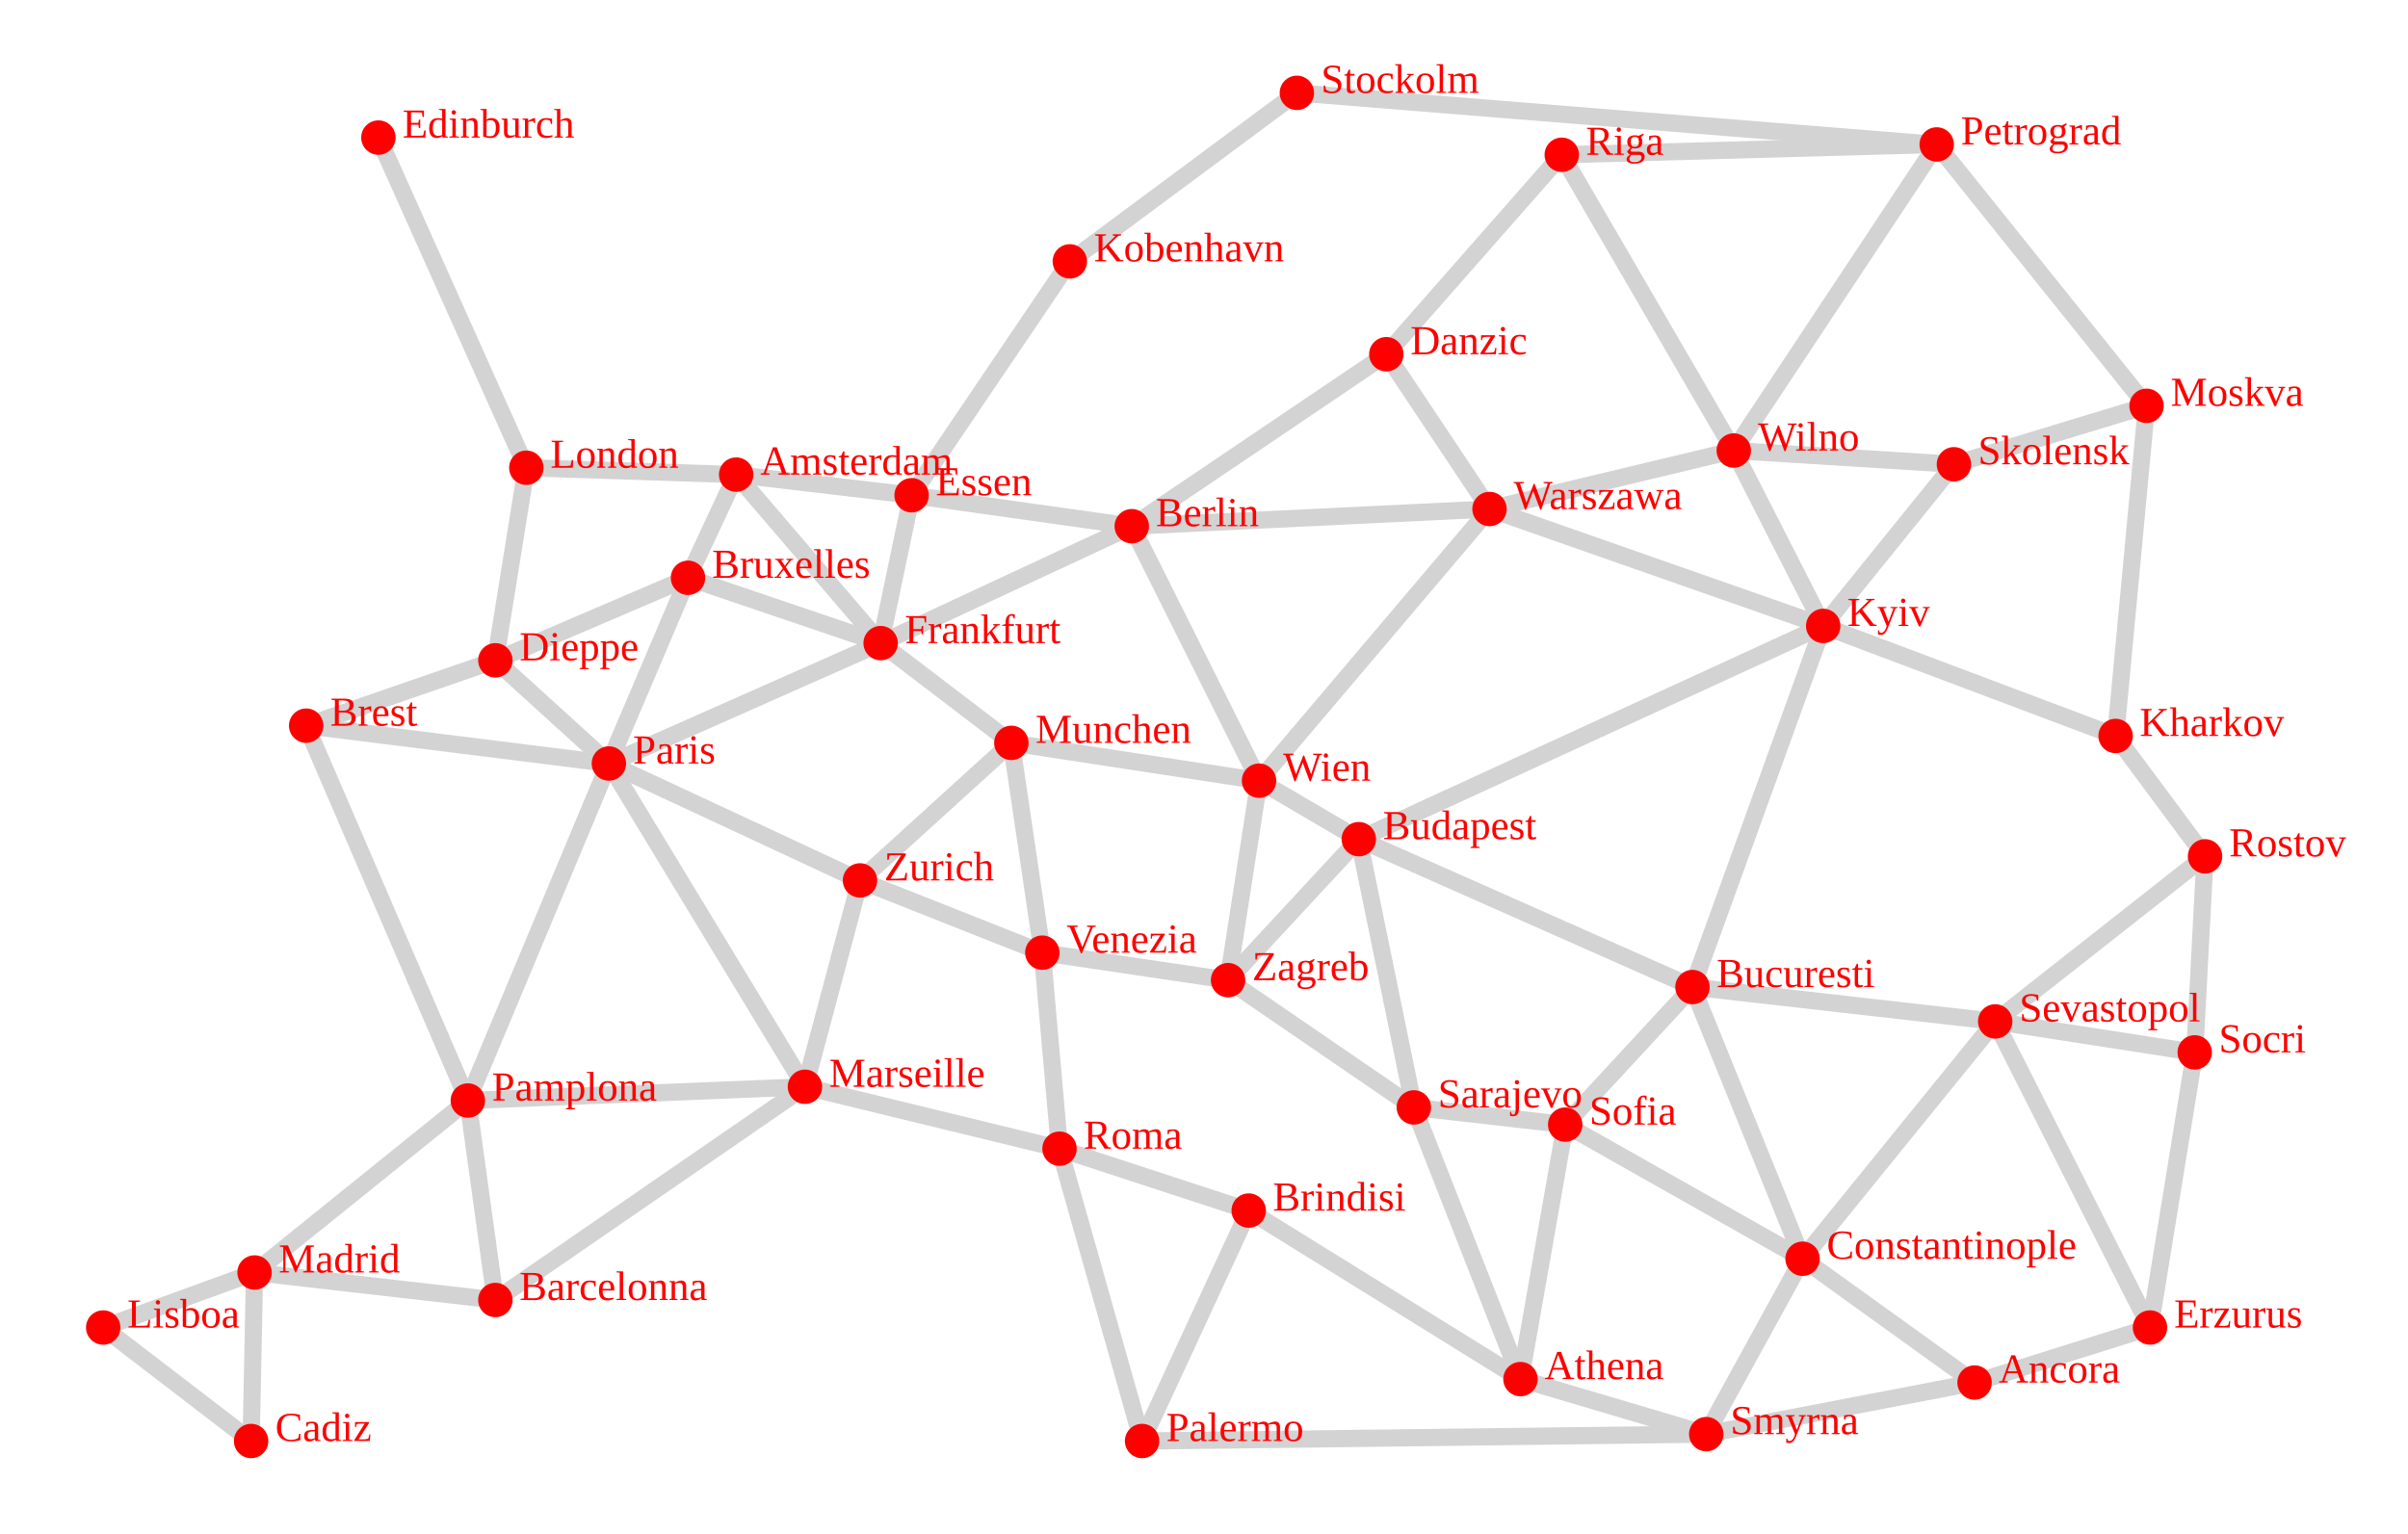
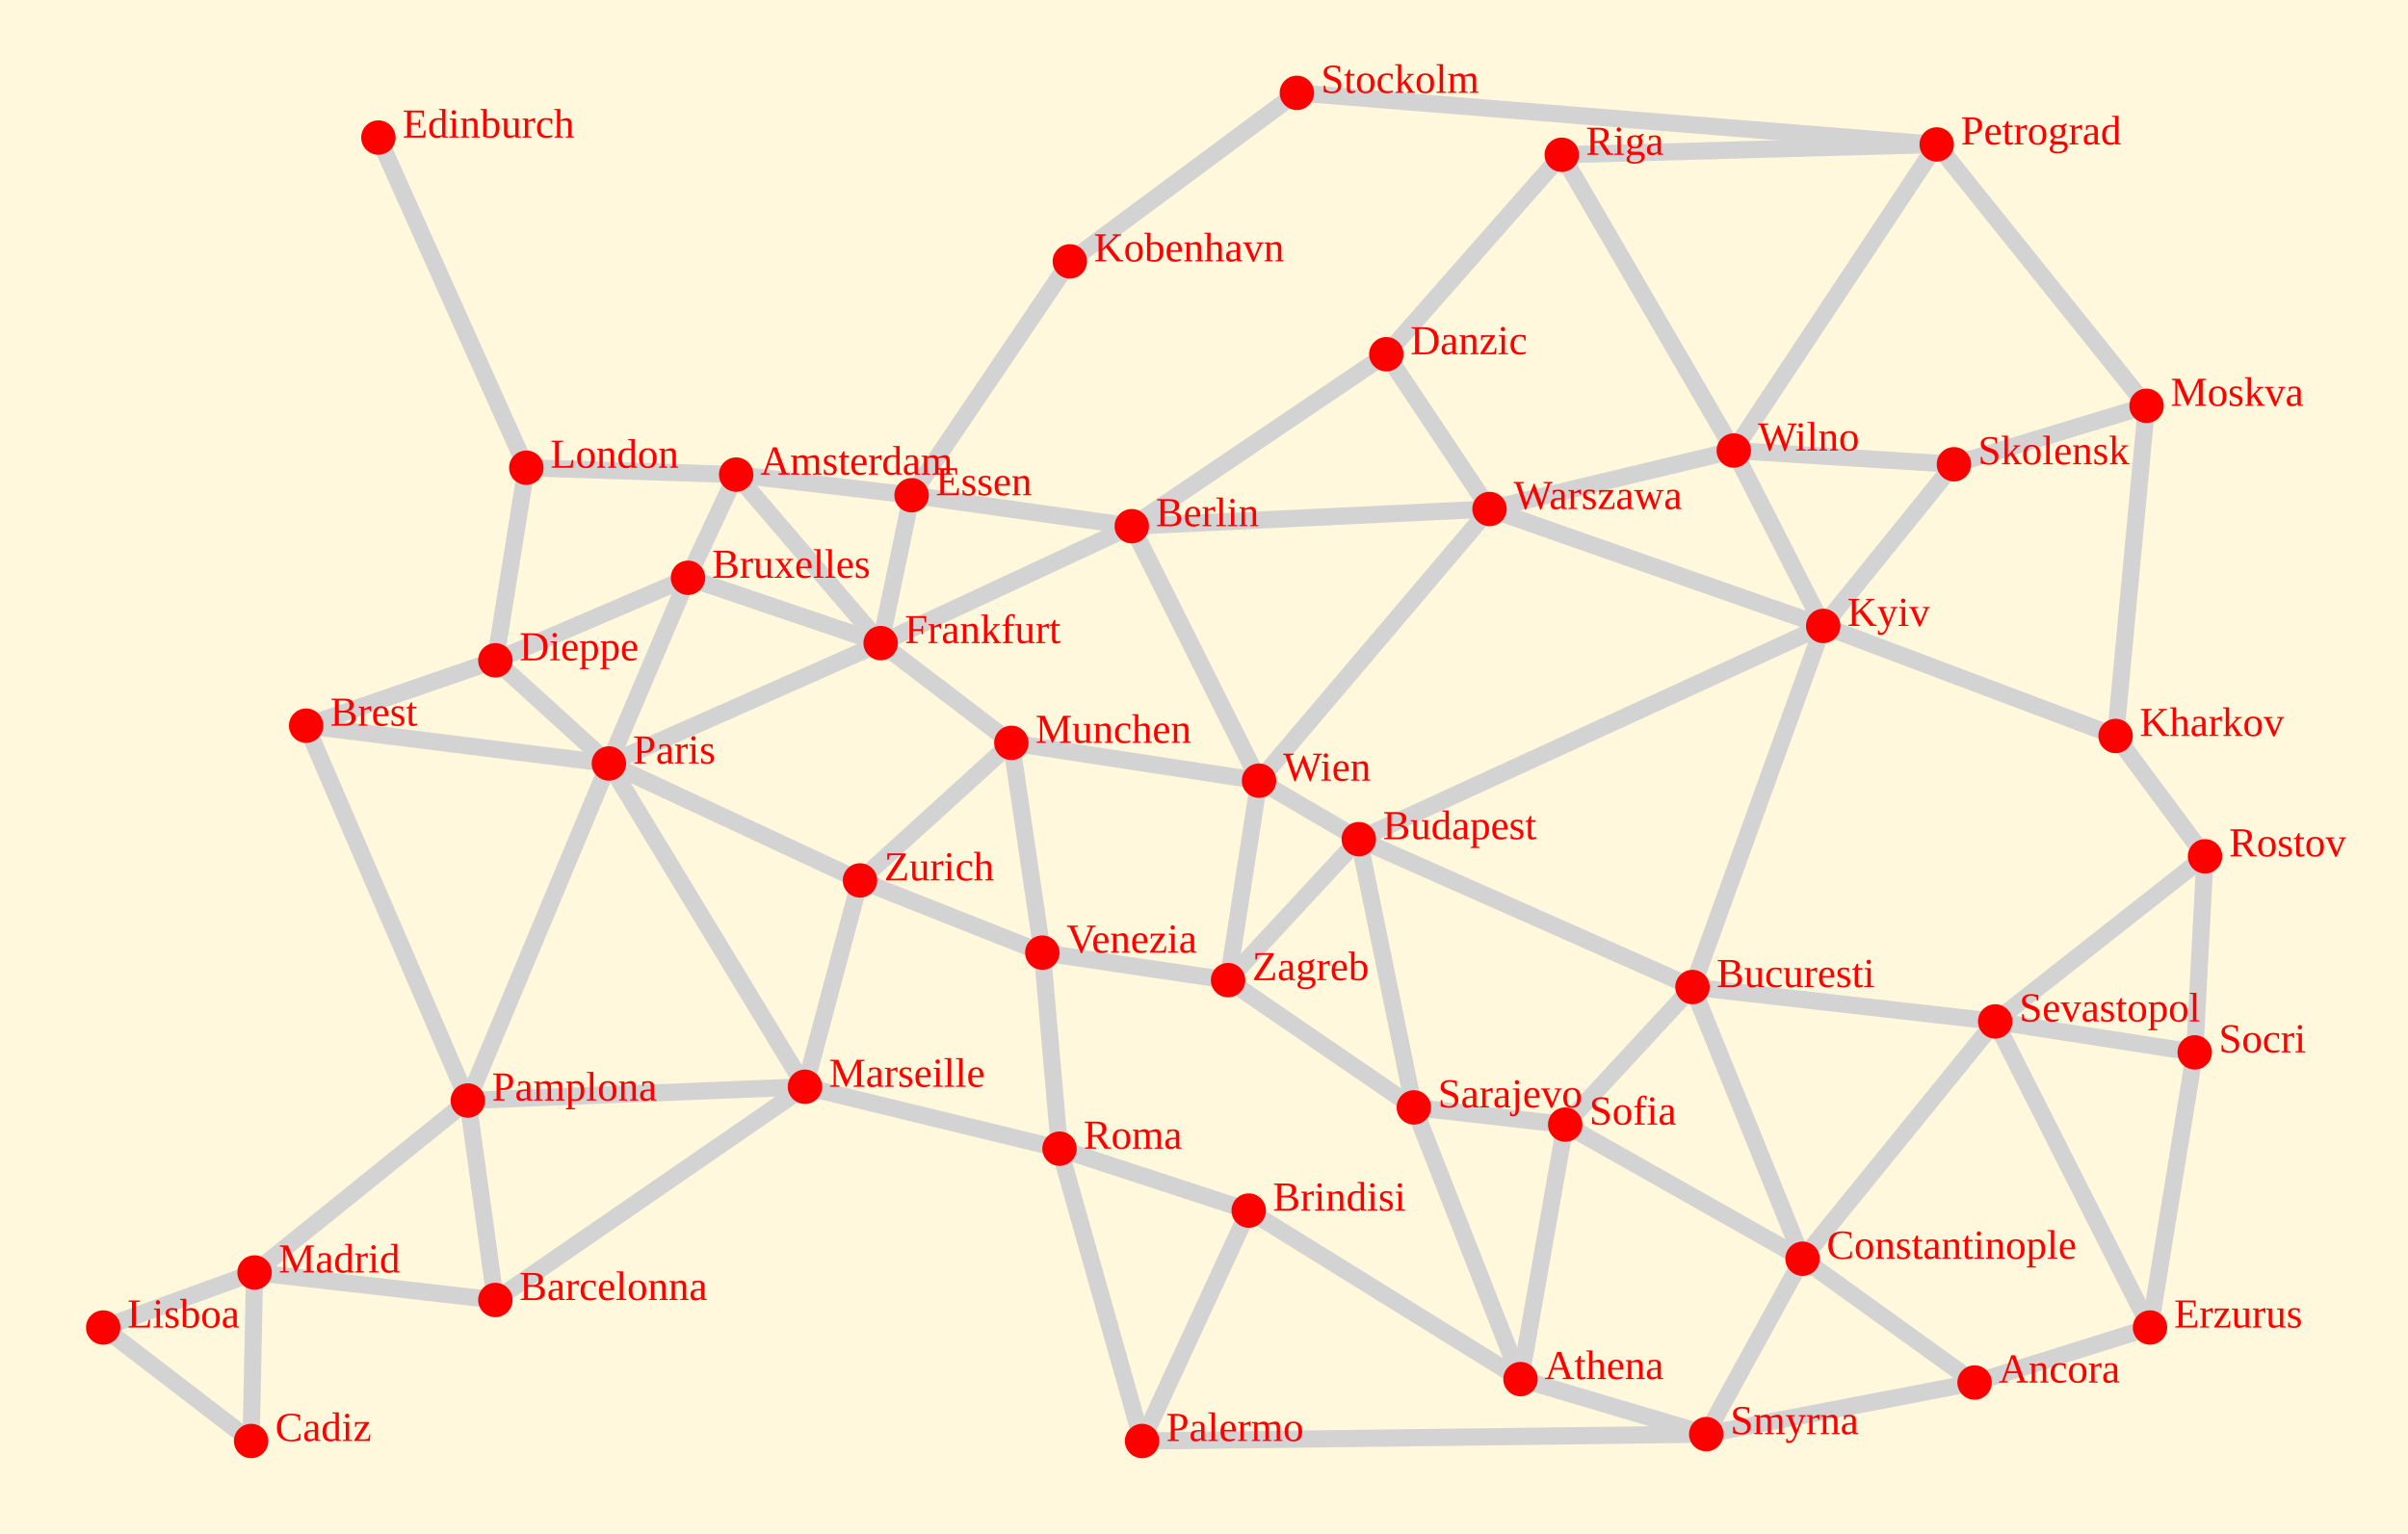
<svg xmlns="http://www.w3.org/2000/svg" width="700px" height="446px" version="1.1">
+   <rect x="0" width="700" height="446" fill="cornsilk" rx="0" />
  <line x1="110" y1="40" x2="153" y2="136" stroke="lightgrey" stroke-width="5">
</line>
  <line x1="214" y1="138" x2="153" y2="136" stroke="lightgrey" stroke-width="5">
</line>
  <line x1="144" y1="192" x2="153" y2="136" stroke="lightgrey" stroke-width="5">
</line>
  <line x1="144" y1="192" x2="89" y2="211" stroke="lightgrey" stroke-width="5">
</line>
  <line x1="144" y1="192" x2="177" y2="222" stroke="lightgrey" stroke-width="5">
</line>
  <line x1="144" y1="192" x2="200" y2="168" stroke="lightgrey" stroke-width="5">
</line>
  <line x1="214" y1="138" x2="200" y2="168" stroke="lightgrey" stroke-width="5">
</line>
  <line x1="214" y1="138" x2="265" y2="144" stroke="lightgrey" stroke-width="5">
</line>
  <line x1="89" y1="211" x2="177" y2="222" stroke="lightgrey" stroke-width="5">
</line>
  <line x1="200" y1="168" x2="177" y2="222" stroke="lightgrey" stroke-width="5">
</line>
  <line x1="256" y1="187" x2="177" y2="222" stroke="lightgrey" stroke-width="5">
</line>
  <line x1="256" y1="187" x2="200" y2="168" stroke="lightgrey" stroke-width="5">
</line>
  <line x1="256" y1="187" x2="214" y2="138" stroke="lightgrey" stroke-width="5">
</line>
  <line x1="256" y1="187" x2="265" y2="144" stroke="lightgrey" stroke-width="5">
</line>
  <line x1="256" y1="187" x2="329" y2="153" stroke="lightgrey" stroke-width="5">
</line>
  <line x1="256" y1="187" x2="294" y2="216" stroke="lightgrey" stroke-width="5">
</line>
  <line x1="250" y1="256" x2="294" y2="216" stroke="lightgrey" stroke-width="5">
</line>
  <line x1="366" y1="227" x2="294" y2="216" stroke="lightgrey" stroke-width="5">
</line>
  <line x1="303" y1="277" x2="294" y2="216" stroke="lightgrey" stroke-width="5">
</line>
  <line x1="303" y1="277" x2="357" y2="285" stroke="lightgrey" stroke-width="5">
</line>
  <line x1="303" y1="277" x2="308" y2="334" stroke="lightgrey" stroke-width="5">
</line>
  <line x1="303" y1="277" x2="250" y2="256" stroke="lightgrey" stroke-width="5">
</line>
  <line x1="177" y1="222" x2="250" y2="256" stroke="lightgrey" stroke-width="5">
</line>
  <line x1="234" y1="316" x2="250" y2="256" stroke="lightgrey" stroke-width="5">
</line>
  <line x1="234" y1="316" x2="177" y2="222" stroke="lightgrey" stroke-width="5">
</line>
  <line x1="136" y1="320" x2="177" y2="222" stroke="lightgrey" stroke-width="5">
</line>
  <line x1="136" y1="320" x2="89" y2="211" stroke="lightgrey" stroke-width="5">
</line>
  <line x1="136" y1="320" x2="74" y2="370" stroke="lightgrey" stroke-width="5">
</line>
  <line x1="136" y1="320" x2="234" y2="316" stroke="lightgrey" stroke-width="5">
</line>
  <line x1="136" y1="320" x2="144" y2="378" stroke="lightgrey" stroke-width="5">
</line>
  <line x1="74" y1="370" x2="144" y2="378" stroke="lightgrey" stroke-width="5">
</line>
  <line x1="74" y1="370" x2="30" y2="386" stroke="lightgrey" stroke-width="5">
</line>
  <line x1="74" y1="370" x2="73" y2="419" stroke="lightgrey" stroke-width="5">
</line>
  <line x1="30" y1="386" x2="73" y2="419" stroke="lightgrey" stroke-width="5">
</line>
  <line x1="144" y1="378" x2="234" y2="316" stroke="lightgrey" stroke-width="5">
</line>
  <line x1="308" y1="334" x2="234" y2="316" stroke="lightgrey" stroke-width="5">
</line>
  <line x1="308" y1="334" x2="332" y2="419" stroke="lightgrey" stroke-width="5">
</line>
  <line x1="308" y1="334" x2="363" y2="352" stroke="lightgrey" stroke-width="5">
</line>
  <line x1="332" y1="419" x2="363" y2="352" stroke="lightgrey" stroke-width="5">
</line>
  <line x1="442" y1="401" x2="363" y2="352" stroke="lightgrey" stroke-width="5">
</line>
  <line x1="442" y1="401" x2="496" y2="417" stroke="lightgrey" stroke-width="5">
</line>
  <line x1="332" y1="419" x2="496" y2="417" stroke="lightgrey" stroke-width="5">
</line>
  <line x1="442" y1="401" x2="411" y2="322" stroke="lightgrey" stroke-width="5">
</line>
  <line x1="442" y1="401" x2="455" y2="327" stroke="lightgrey" stroke-width="5">
</line>
  <line x1="524" y1="366" x2="455" y2="327" stroke="lightgrey" stroke-width="5">
</line>
  <line x1="524" y1="366" x2="496" y2="417" stroke="lightgrey" stroke-width="5">
</line>
  <line x1="524" y1="366" x2="574" y2="402" stroke="lightgrey" stroke-width="5">
</line>
  <line x1="524" y1="366" x2="580" y2="297" stroke="lightgrey" stroke-width="5">
</line>
  <line x1="524" y1="366" x2="492" y2="287" stroke="lightgrey" stroke-width="5">
</line>
  <line x1="455" y1="327" x2="492" y2="287" stroke="lightgrey" stroke-width="5">
</line>
  <line x1="580" y1="297" x2="492" y2="287" stroke="lightgrey" stroke-width="5">
</line>
  <line x1="580" y1="297" x2="625" y2="386" stroke="lightgrey" stroke-width="5">
</line>
  <line x1="638" y1="306" x2="625" y2="386" stroke="lightgrey" stroke-width="5">
</line>
  <line x1="574" y1="402" x2="625" y2="386" stroke="lightgrey" stroke-width="5">
</line>
  <line x1="574" y1="402" x2="496" y2="417" stroke="lightgrey" stroke-width="5">
</line>
  <line x1="638" y1="306" x2="580" y2="297" stroke="lightgrey" stroke-width="5">
</line>
  <line x1="638" y1="306" x2="641" y2="249" stroke="lightgrey" stroke-width="5">
</line>
  <line x1="580" y1="297" x2="641" y2="249" stroke="lightgrey" stroke-width="5">
</line>
  <line x1="615" y1="214" x2="641" y2="249" stroke="lightgrey" stroke-width="5">
</line>
  <line x1="615" y1="214" x2="530" y2="182" stroke="lightgrey" stroke-width="5">
</line>
  <line x1="615" y1="214" x2="624" y2="118" stroke="lightgrey" stroke-width="5">
</line>
  <line x1="563" y1="42" x2="624" y2="118" stroke="lightgrey" stroke-width="5">
</line>
  <line x1="568" y1="135" x2="624" y2="118" stroke="lightgrey" stroke-width="5">
</line>
  <line x1="568" y1="135" x2="530" y2="182" stroke="lightgrey" stroke-width="5">
</line>
  <line x1="568" y1="135" x2="504" y2="131" stroke="lightgrey" stroke-width="5">
</line>
  <line x1="563" y1="42" x2="504" y2="131" stroke="lightgrey" stroke-width="5">
</line>
  <line x1="530" y1="182" x2="504" y2="131" stroke="lightgrey" stroke-width="5">
</line>
  <line x1="433" y1="148" x2="504" y2="131" stroke="lightgrey" stroke-width="5">
</line>
  <line x1="454" y1="45" x2="504" y2="131" stroke="lightgrey" stroke-width="5">
</line>
  <line x1="454" y1="45" x2="563" y2="42" stroke="lightgrey" stroke-width="5">
</line>
  <line x1="377" y1="27" x2="563" y2="42" stroke="lightgrey" stroke-width="5">
</line>
  <line x1="377" y1="27" x2="311" y2="76" stroke="lightgrey" stroke-width="5">
</line>
  <line x1="265" y1="144" x2="311" y2="76" stroke="lightgrey" stroke-width="5">
</line>
  <line x1="265" y1="144" x2="329" y2="153" stroke="lightgrey" stroke-width="5">
</line>
  <line x1="403" y1="103" x2="329" y2="153" stroke="lightgrey" stroke-width="5">
</line>
  <line x1="433" y1="148" x2="329" y2="153" stroke="lightgrey" stroke-width="5">
</line>
  <line x1="366" y1="227" x2="329" y2="153" stroke="lightgrey" stroke-width="5">
</line>
  <line x1="433" y1="148" x2="366" y2="227" stroke="lightgrey" stroke-width="5">
</line>
  <line x1="433" y1="148" x2="403" y2="103" stroke="lightgrey" stroke-width="5">
</line>
  <line x1="454" y1="45" x2="403" y2="103" stroke="lightgrey" stroke-width="5">
</line>
  <line x1="433" y1="148" x2="530" y2="182" stroke="lightgrey" stroke-width="5">
</line>
  <line x1="492" y1="287" x2="530" y2="182" stroke="lightgrey" stroke-width="5">
</line>
  <line x1="395" y1="244" x2="530" y2="182" stroke="lightgrey" stroke-width="5">
</line>
  <line x1="395" y1="244" x2="492" y2="287" stroke="lightgrey" stroke-width="5">
</line>
  <line x1="411" y1="322" x2="395" y2="244" stroke="lightgrey" stroke-width="5">
</line>
  <line x1="411" y1="322" x2="455" y2="327" stroke="lightgrey" stroke-width="5">
</line>
  <line x1="411" y1="322" x2="357" y2="285" stroke="lightgrey" stroke-width="5">
</line>
  <line x1="395" y1="244" x2="357" y2="285" stroke="lightgrey" stroke-width="5">
</line>
  <line x1="366" y1="227" x2="357" y2="285" stroke="lightgrey" stroke-width="5">
</line>
  <line x1="366" y1="227" x2="395" y2="244" stroke="lightgrey" stroke-width="5">
</line>
  <line x1="144" y1="192" x2="177" y2="222" stroke="blue" stroke-width="0">
    <animate attributeName="stroke-width" from="10" to="0" dur="4s" begin="edge46.end" fill="freeze" />
    <animate id="edge1" attributeName="stroke-width" from="0" to="5" dur="0.2s" fill="freeze" begin="0s;edge46.end + 4s" />
  </line>
  <line x1="214" y1="138" x2="200" y2="168" stroke="blue" stroke-width="0">
    <animate attributeName="stroke-width" from="10" to="0" dur="4s" begin="edge46.end" fill="freeze" />
    <animate id="edge2" attributeName="stroke-width" from="0" to="5" dur="0.2s" fill="freeze" begin="edge1.end" />
  </line>
  <line x1="366" y1="227" x2="395" y2="244" stroke="blue" stroke-width="0">
    <animate attributeName="stroke-width" from="10" to="0" dur="4s" begin="edge46.end" fill="freeze" />
    <animate id="edge3" attributeName="stroke-width" from="0" to="5" dur="0.2s" fill="freeze" begin="edge2.end" />
  </line>
  <line x1="214" y1="138" x2="153" y2="136" stroke="blue" stroke-width="0">
    <animate attributeName="stroke-width" from="10" to="0" dur="4s" begin="edge46.end" fill="freeze" />
    <animate id="edge4" attributeName="stroke-width" from="0" to="5" dur="0.2s" fill="freeze" begin="edge3.end" />
  </line>
  <line x1="144" y1="192" x2="153" y2="136" stroke="blue" stroke-width="0">
    <animate attributeName="stroke-width" from="10" to="0" dur="4s" begin="edge46.end" fill="freeze" />
    <animate id="edge5" attributeName="stroke-width" from="0" to="5" dur="0.2s" fill="freeze" begin="edge4.end" />
  </line>
  <line x1="144" y1="192" x2="89" y2="211" stroke="blue" stroke-width="0">
    <animate attributeName="stroke-width" from="10" to="0" dur="4s" begin="edge46.end" fill="freeze" />
    <animate id="edge6" attributeName="stroke-width" from="0" to="5" dur="0.2s" fill="freeze" begin="edge5.end" />
  </line>
  <line x1="256" y1="187" x2="200" y2="168" stroke="blue" stroke-width="0">
    <animate attributeName="stroke-width" from="10" to="0" dur="4s" begin="edge46.end" fill="freeze" />
    <animate id="edge7" attributeName="stroke-width" from="0" to="5" dur="0.2s" fill="freeze" begin="edge6.end" />
  </line>
  <line x1="256" y1="187" x2="265" y2="144" stroke="blue" stroke-width="0">
    <animate attributeName="stroke-width" from="10" to="0" dur="4s" begin="edge46.end" fill="freeze" />
    <animate id="edge8" attributeName="stroke-width" from="0" to="5" dur="0.2s" fill="freeze" begin="edge7.end" />
  </line>
  <line x1="256" y1="187" x2="294" y2="216" stroke="blue" stroke-width="0">
    <animate attributeName="stroke-width" from="10" to="0" dur="4s" begin="edge46.end" fill="freeze" />
    <animate id="edge9" attributeName="stroke-width" from="0" to="5" dur="0.2s" fill="freeze" begin="edge8.end" />
  </line>
  <line x1="250" y1="256" x2="294" y2="216" stroke="blue" stroke-width="0">
    <animate attributeName="stroke-width" from="10" to="0" dur="4s" begin="edge46.end" fill="freeze" />
    <animate id="edge10" attributeName="stroke-width" from="0" to="5" dur="0.2s" fill="freeze" begin="edge9.end" />
  </line>
  <line x1="303" y1="277" x2="294" y2="216" stroke="blue" stroke-width="0">
    <animate attributeName="stroke-width" from="10" to="0" dur="4s" begin="edge46.end" fill="freeze" />
    <animate id="edge11" attributeName="stroke-width" from="0" to="5" dur="0.2s" fill="freeze" begin="edge10.end" />
  </line>
  <line x1="303" y1="277" x2="357" y2="285" stroke="blue" stroke-width="0">
    <animate attributeName="stroke-width" from="10" to="0" dur="4s" begin="edge46.end" fill="freeze" />
    <animate id="edge12" attributeName="stroke-width" from="0" to="5" dur="0.2s" fill="freeze" begin="edge11.end" />
  </line>
  <line x1="303" y1="277" x2="308" y2="334" stroke="blue" stroke-width="0">
    <animate attributeName="stroke-width" from="10" to="0" dur="4s" begin="edge46.end" fill="freeze" />
    <animate id="edge13" attributeName="stroke-width" from="0" to="5" dur="0.2s" fill="freeze" begin="edge12.end" />
  </line>
  <line x1="234" y1="316" x2="250" y2="256" stroke="blue" stroke-width="0">
    <animate attributeName="stroke-width" from="10" to="0" dur="4s" begin="edge46.end" fill="freeze" />
    <animate id="edge14" attributeName="stroke-width" from="0" to="5" dur="0.2s" fill="freeze" begin="edge13.end" />
  </line>
  <line x1="136" y1="320" x2="144" y2="378" stroke="blue" stroke-width="0">
    <animate attributeName="stroke-width" from="10" to="0" dur="4s" begin="edge46.end" fill="freeze" />
    <animate id="edge15" attributeName="stroke-width" from="0" to="5" dur="0.2s" fill="freeze" begin="edge14.end" />
  </line>
  <line x1="74" y1="370" x2="144" y2="378" stroke="blue" stroke-width="0">
    <animate attributeName="stroke-width" from="10" to="0" dur="4s" begin="edge46.end" fill="freeze" />
    <animate id="edge16" attributeName="stroke-width" from="0" to="5" dur="0.2s" fill="freeze" begin="edge15.end" />
  </line>
  <line x1="308" y1="334" x2="363" y2="352" stroke="blue" stroke-width="0">
    <animate attributeName="stroke-width" from="10" to="0" dur="4s" begin="edge46.end" fill="freeze" />
    <animate id="edge17" attributeName="stroke-width" from="0" to="5" dur="0.2s" fill="freeze" begin="edge16.end" />
  </line>
  <line x1="442" y1="401" x2="496" y2="417" stroke="blue" stroke-width="0">
    <animate attributeName="stroke-width" from="10" to="0" dur="4s" begin="edge46.end" fill="freeze" />
    <animate id="edge18" attributeName="stroke-width" from="0" to="5" dur="0.2s" fill="freeze" begin="edge17.end" />
  </line>
  <line x1="524" y1="366" x2="496" y2="417" stroke="blue" stroke-width="0">
    <animate attributeName="stroke-width" from="10" to="0" dur="4s" begin="edge46.end" fill="freeze" />
    <animate id="edge19" attributeName="stroke-width" from="0" to="5" dur="0.2s" fill="freeze" begin="edge18.end" />
  </line>
  <line x1="524" y1="366" x2="574" y2="402" stroke="blue" stroke-width="0">
    <animate attributeName="stroke-width" from="10" to="0" dur="4s" begin="edge46.end" fill="freeze" />
    <animate id="edge20" attributeName="stroke-width" from="0" to="5" dur="0.2s" fill="freeze" begin="edge19.end" />
  </line>
  <line x1="455" y1="327" x2="492" y2="287" stroke="blue" stroke-width="0">
    <animate attributeName="stroke-width" from="10" to="0" dur="4s" begin="edge46.end" fill="freeze" />
    <animate id="edge21" attributeName="stroke-width" from="0" to="5" dur="0.2s" fill="freeze" begin="edge20.end" />
  </line>
  <line x1="638" y1="306" x2="580" y2="297" stroke="blue" stroke-width="0">
    <animate attributeName="stroke-width" from="10" to="0" dur="4s" begin="edge46.end" fill="freeze" />
    <animate id="edge22" attributeName="stroke-width" from="0" to="5" dur="0.2s" fill="freeze" begin="edge21.end" />
  </line>
  <line x1="638" y1="306" x2="641" y2="249" stroke="blue" stroke-width="0">
    <animate attributeName="stroke-width" from="10" to="0" dur="4s" begin="edge46.end" fill="freeze" />
    <animate id="edge23" attributeName="stroke-width" from="0" to="5" dur="0.2s" fill="freeze" begin="edge22.end" />
  </line>
  <line x1="615" y1="214" x2="641" y2="249" stroke="blue" stroke-width="0">
    <animate attributeName="stroke-width" from="10" to="0" dur="4s" begin="edge46.end" fill="freeze" />
    <animate id="edge24" attributeName="stroke-width" from="0" to="5" dur="0.2s" fill="freeze" begin="edge23.end" />
  </line>
  <line x1="568" y1="135" x2="624" y2="118" stroke="blue" stroke-width="0">
    <animate attributeName="stroke-width" from="10" to="0" dur="4s" begin="edge46.end" fill="freeze" />
    <animate id="edge25" attributeName="stroke-width" from="0" to="5" dur="0.2s" fill="freeze" begin="edge24.end" />
  </line>
  <line x1="530" y1="182" x2="504" y2="131" stroke="blue" stroke-width="0">
    <animate attributeName="stroke-width" from="10" to="0" dur="4s" begin="edge46.end" fill="freeze" />
    <animate id="edge26" attributeName="stroke-width" from="0" to="5" dur="0.2s" fill="freeze" begin="edge25.end" />
  </line>
  <line x1="265" y1="144" x2="329" y2="153" stroke="blue" stroke-width="0">
    <animate attributeName="stroke-width" from="10" to="0" dur="4s" begin="edge46.end" fill="freeze" />
    <animate id="edge27" attributeName="stroke-width" from="0" to="5" dur="0.2s" fill="freeze" begin="edge26.end" />
  </line>
  <line x1="433" y1="148" x2="403" y2="103" stroke="blue" stroke-width="0">
    <animate attributeName="stroke-width" from="10" to="0" dur="4s" begin="edge46.end" fill="freeze" />
    <animate id="edge28" attributeName="stroke-width" from="0" to="5" dur="0.2s" fill="freeze" begin="edge27.end" />
  </line>
  <line x1="411" y1="322" x2="455" y2="327" stroke="blue" stroke-width="0">
    <animate attributeName="stroke-width" from="10" to="0" dur="4s" begin="edge46.end" fill="freeze" />
    <animate id="edge29" attributeName="stroke-width" from="0" to="5" dur="0.2s" fill="freeze" begin="edge28.end" />
  </line>
  <line x1="395" y1="244" x2="357" y2="285" stroke="blue" stroke-width="0">
    <animate attributeName="stroke-width" from="10" to="0" dur="4s" begin="edge46.end" fill="freeze" />
    <animate id="edge30" attributeName="stroke-width" from="0" to="5" dur="0.2s" fill="freeze" begin="edge29.end" />
  </line>
  <line x1="74" y1="370" x2="30" y2="386" stroke="blue" stroke-width="0">
    <animate attributeName="stroke-width" from="10" to="0" dur="4s" begin="edge46.end" fill="freeze" />
    <animate id="edge31" attributeName="stroke-width" from="0" to="5" dur="0.2s" fill="freeze" begin="edge30.end" />
  </line>
  <line x1="74" y1="370" x2="73" y2="419" stroke="blue" stroke-width="0">
    <animate attributeName="stroke-width" from="10" to="0" dur="4s" begin="edge46.end" fill="freeze" />
    <animate id="edge32" attributeName="stroke-width" from="0" to="5" dur="0.2s" fill="freeze" begin="edge31.end" />
  </line>
  <line x1="332" y1="419" x2="363" y2="352" stroke="blue" stroke-width="0">
    <animate attributeName="stroke-width" from="10" to="0" dur="4s" begin="edge46.end" fill="freeze" />
    <animate id="edge33" attributeName="stroke-width" from="0" to="5" dur="0.2s" fill="freeze" begin="edge32.end" />
  </line>
  <line x1="442" y1="401" x2="455" y2="327" stroke="blue" stroke-width="0">
    <animate attributeName="stroke-width" from="10" to="0" dur="4s" begin="edge46.end" fill="freeze" />
    <animate id="edge34" attributeName="stroke-width" from="0" to="5" dur="0.2s" fill="freeze" begin="edge33.end" />
  </line>
  <line x1="638" y1="306" x2="625" y2="386" stroke="blue" stroke-width="0">
    <animate attributeName="stroke-width" from="10" to="0" dur="4s" begin="edge46.end" fill="freeze" />
    <animate id="edge35" attributeName="stroke-width" from="0" to="5" dur="0.2s" fill="freeze" begin="edge34.end" />
  </line>
  <line x1="574" y1="402" x2="625" y2="386" stroke="blue" stroke-width="0">
    <animate attributeName="stroke-width" from="10" to="0" dur="4s" begin="edge46.end" fill="freeze" />
    <animate id="edge36" attributeName="stroke-width" from="0" to="5" dur="0.2s" fill="freeze" begin="edge35.end" />
  </line>
  <line x1="568" y1="135" x2="530" y2="182" stroke="blue" stroke-width="0">
    <animate attributeName="stroke-width" from="10" to="0" dur="4s" begin="edge46.end" fill="freeze" />
    <animate id="edge37" attributeName="stroke-width" from="0" to="5" dur="0.2s" fill="freeze" begin="edge36.end" />
  </line>
  <line x1="433" y1="148" x2="504" y2="131" stroke="blue" stroke-width="0">
    <animate attributeName="stroke-width" from="10" to="0" dur="4s" begin="edge46.end" fill="freeze" />
    <animate id="edge38" attributeName="stroke-width" from="0" to="5" dur="0.2s" fill="freeze" begin="edge37.end" />
  </line>
  <line x1="377" y1="27" x2="311" y2="76" stroke="blue" stroke-width="0">
    <animate attributeName="stroke-width" from="10" to="0" dur="4s" begin="edge46.end" fill="freeze" />
    <animate id="edge39" attributeName="stroke-width" from="0" to="5" dur="0.2s" fill="freeze" begin="edge38.end" />
  </line>
  <line x1="265" y1="144" x2="311" y2="76" stroke="blue" stroke-width="0">
    <animate attributeName="stroke-width" from="10" to="0" dur="4s" begin="edge46.end" fill="freeze" />
    <animate id="edge40" attributeName="stroke-width" from="0" to="5" dur="0.2s" fill="freeze" begin="edge39.end" />
  </line>
  <line x1="454" y1="45" x2="403" y2="103" stroke="blue" stroke-width="0">
    <animate attributeName="stroke-width" from="10" to="0" dur="4s" begin="edge46.end" fill="freeze" />
    <animate id="edge41" attributeName="stroke-width" from="0" to="5" dur="0.2s" fill="freeze" begin="edge40.end" />
  </line>
  <line x1="411" y1="322" x2="395" y2="244" stroke="blue" stroke-width="0">
    <animate attributeName="stroke-width" from="10" to="0" dur="4s" begin="edge46.end" fill="freeze" />
    <animate id="edge42" attributeName="stroke-width" from="0" to="5" dur="0.2s" fill="freeze" begin="edge41.end" />
  </line>
  <line x1="110" y1="40" x2="153" y2="136" stroke="blue" stroke-width="0">
    <animate attributeName="stroke-width" from="10" to="0" dur="4s" begin="edge46.end" fill="freeze" />
    <animate id="edge43" attributeName="stroke-width" from="0" to="5" dur="0.2s" fill="freeze" begin="edge42.end" />
  </line>
  <line x1="136" y1="320" x2="177" y2="222" stroke="blue" stroke-width="0">
    <animate attributeName="stroke-width" from="10" to="0" dur="4s" begin="edge46.end" fill="freeze" />
    <animate id="edge44" attributeName="stroke-width" from="0" to="5" dur="0.2s" fill="freeze" begin="edge43.end" />
  </line>
  <line x1="615" y1="214" x2="530" y2="182" stroke="blue" stroke-width="0">
    <animate attributeName="stroke-width" from="10" to="0" dur="4s" begin="edge46.end" fill="freeze" />
    <animate id="edge45" attributeName="stroke-width" from="0" to="5" dur="0.2s" fill="freeze" begin="edge44.end" />
  </line>
  <line x1="563" y1="42" x2="624" y2="118" stroke="blue" stroke-width="0">
    <animate attributeName="stroke-width" from="10" to="0" dur="4s" begin="edge46.end" fill="freeze" />
    <animate id="edge46" attributeName="stroke-width" from="0" to="5" dur="0.2s" fill="freeze" begin="edge45.end" />
  </line>
  <circle cx="110" cy="40" r="5" fill="red" />
  <text x="117" y="40" fill="red">Edinburch</text>
  <circle cx="153" cy="136" r="5" fill="red" />
  <text x="160" y="136" fill="red">London</text>
  <circle cx="214" cy="138" r="5" fill="red" />
  <text x="221" y="138" fill="red">Amsterdam</text>
  <circle cx="144" cy="192" r="5" fill="red" />
  <text x="151" y="192" fill="red">Dieppe</text>
  <circle cx="89" cy="211" r="5" fill="red" />
  <text x="96" y="211" fill="red">Brest</text>
  <circle cx="177" cy="222" r="5" fill="red" />
  <text x="184" y="222" fill="red">Paris</text>
  <circle cx="200" cy="168" r="5" fill="red" />
  <text x="207" y="168" fill="red">Bruxelles</text>
  <circle cx="265" cy="144" r="5" fill="red" />
  <text x="272" y="144" fill="red">Essen</text>
  <circle cx="256" cy="187" r="5" fill="red" />
  <text x="263" y="187" fill="red">Frankfurt</text>
  <circle cx="329" cy="153" r="5" fill="red" />
  <text x="336" y="153" fill="red">Berlin</text>
  <circle cx="294" cy="216" r="5" fill="red" />
  <text x="301" y="216" fill="red">Munchen</text>
  <circle cx="250" cy="256" r="5" fill="red" />
  <text x="257" y="256" fill="red">Zurich</text>
  <circle cx="366" cy="227" r="5" fill="red" />
  <text x="373" y="227" fill="red">Wien</text>
  <circle cx="303" cy="277" r="5" fill="red" />
  <text x="310" y="277" fill="red">Venezia</text>
  <circle cx="357" cy="285" r="5" fill="red" />
  <text x="364" y="285" fill="red">Zagreb</text>
  <circle cx="308" cy="334" r="5" fill="red" />
  <text x="315" y="334" fill="red">Roma</text>
  <circle cx="234" cy="316" r="5" fill="red" />
  <text x="241" y="316" fill="red">Marseille</text>
  <circle cx="136" cy="320" r="5" fill="red" />
  <text x="143" y="320" fill="red">Pamplona</text>
  <circle cx="74" cy="370" r="5" fill="red" />
  <text x="81" y="370" fill="red">Madrid</text>
  <circle cx="144" cy="378" r="5" fill="red" />
  <text x="151" y="378" fill="red">Barcelonna</text>
  <circle cx="30" cy="386" r="5" fill="red" />
  <text x="37" y="386" fill="red">Lisboa</text>
  <circle cx="73" cy="419" r="5" fill="red" />
  <text x="80" y="419" fill="red">Cadiz</text>
  <circle cx="332" cy="419" r="5" fill="red" />
  <text x="339" y="419" fill="red">Palermo</text>
  <circle cx="363" cy="352" r="5" fill="red" />
  <text x="370" y="352" fill="red">Brindisi</text>
  <circle cx="442" cy="401" r="5" fill="red" />
  <text x="449" y="401" fill="red">Athena</text>
  <circle cx="496" cy="417" r="5" fill="red" />
  <text x="503" y="417" fill="red">Smyrna</text>
  <circle cx="411" cy="322" r="5" fill="red" />
  <text x="418" y="322" fill="red">Sarajevo</text>
  <circle cx="455" cy="327" r="5" fill="red" />
  <text x="462" y="327" fill="red">Sofia</text>
  <circle cx="524" cy="366" r="5" fill="red" />
  <text x="531" y="366" fill="red">Constantinople</text>
  <circle cx="574" cy="402" r="5" fill="red" />
  <text x="581" y="402" fill="red">Ancora</text>
  <circle cx="580" cy="297" r="5" fill="red" />
  <text x="587" y="297" fill="red">Sevastopol</text>
  <circle cx="492" cy="287" r="5" fill="red" />
  <text x="499" y="287" fill="red">Bucuresti</text>
  <circle cx="625" cy="386" r="5" fill="red" />
  <text x="632" y="386" fill="red">Erzurus</text>
  <circle cx="638" cy="306" r="5" fill="red" />
  <text x="645" y="306" fill="red">Socri</text>
  <circle cx="641" cy="249" r="5" fill="red" />
  <text x="648" y="249" fill="red">Rostov</text>
  <circle cx="615" cy="214" r="5" fill="red" />
  <text x="622" y="214" fill="red">Kharkov</text>
  <circle cx="530" cy="182" r="5" fill="red" />
  <text x="537" y="182" fill="red">Kyiv</text>
  <circle cx="624" cy="118" r="5" fill="red" />
  <text x="631" y="118" fill="red">Moskva</text>
  <circle cx="563" cy="42" r="5" fill="red" />
  <text x="570" y="42" fill="red">Petrograd</text>
  <circle cx="568" cy="135" r="5" fill="red" />
  <text x="575" y="135" fill="red">Skolensk</text>
  <circle cx="504" cy="131" r="5" fill="red" />
  <text x="511" y="131" fill="red">Wilno</text>
  <circle cx="433" cy="148" r="5" fill="red" />
  <text x="440" y="148" fill="red">Warszawa</text>
  <circle cx="454" cy="45" r="5" fill="red" />
  <text x="461" y="45" fill="red">Riga</text>
  <circle cx="377" cy="27" r="5" fill="red" />
  <text x="384" y="27" fill="red">Stockolm</text>
  <circle cx="311" cy="76" r="5" fill="red" />
  <text x="318" y="76" fill="red">Kobenhavn</text>
  <circle cx="403" cy="103" r="5" fill="red" />
  <text x="410" y="103" fill="red">Danzic</text>
  <circle cx="395" cy="244" r="5" fill="red" />
  <text x="402" y="244" fill="red">Budapest</text>
</svg>
